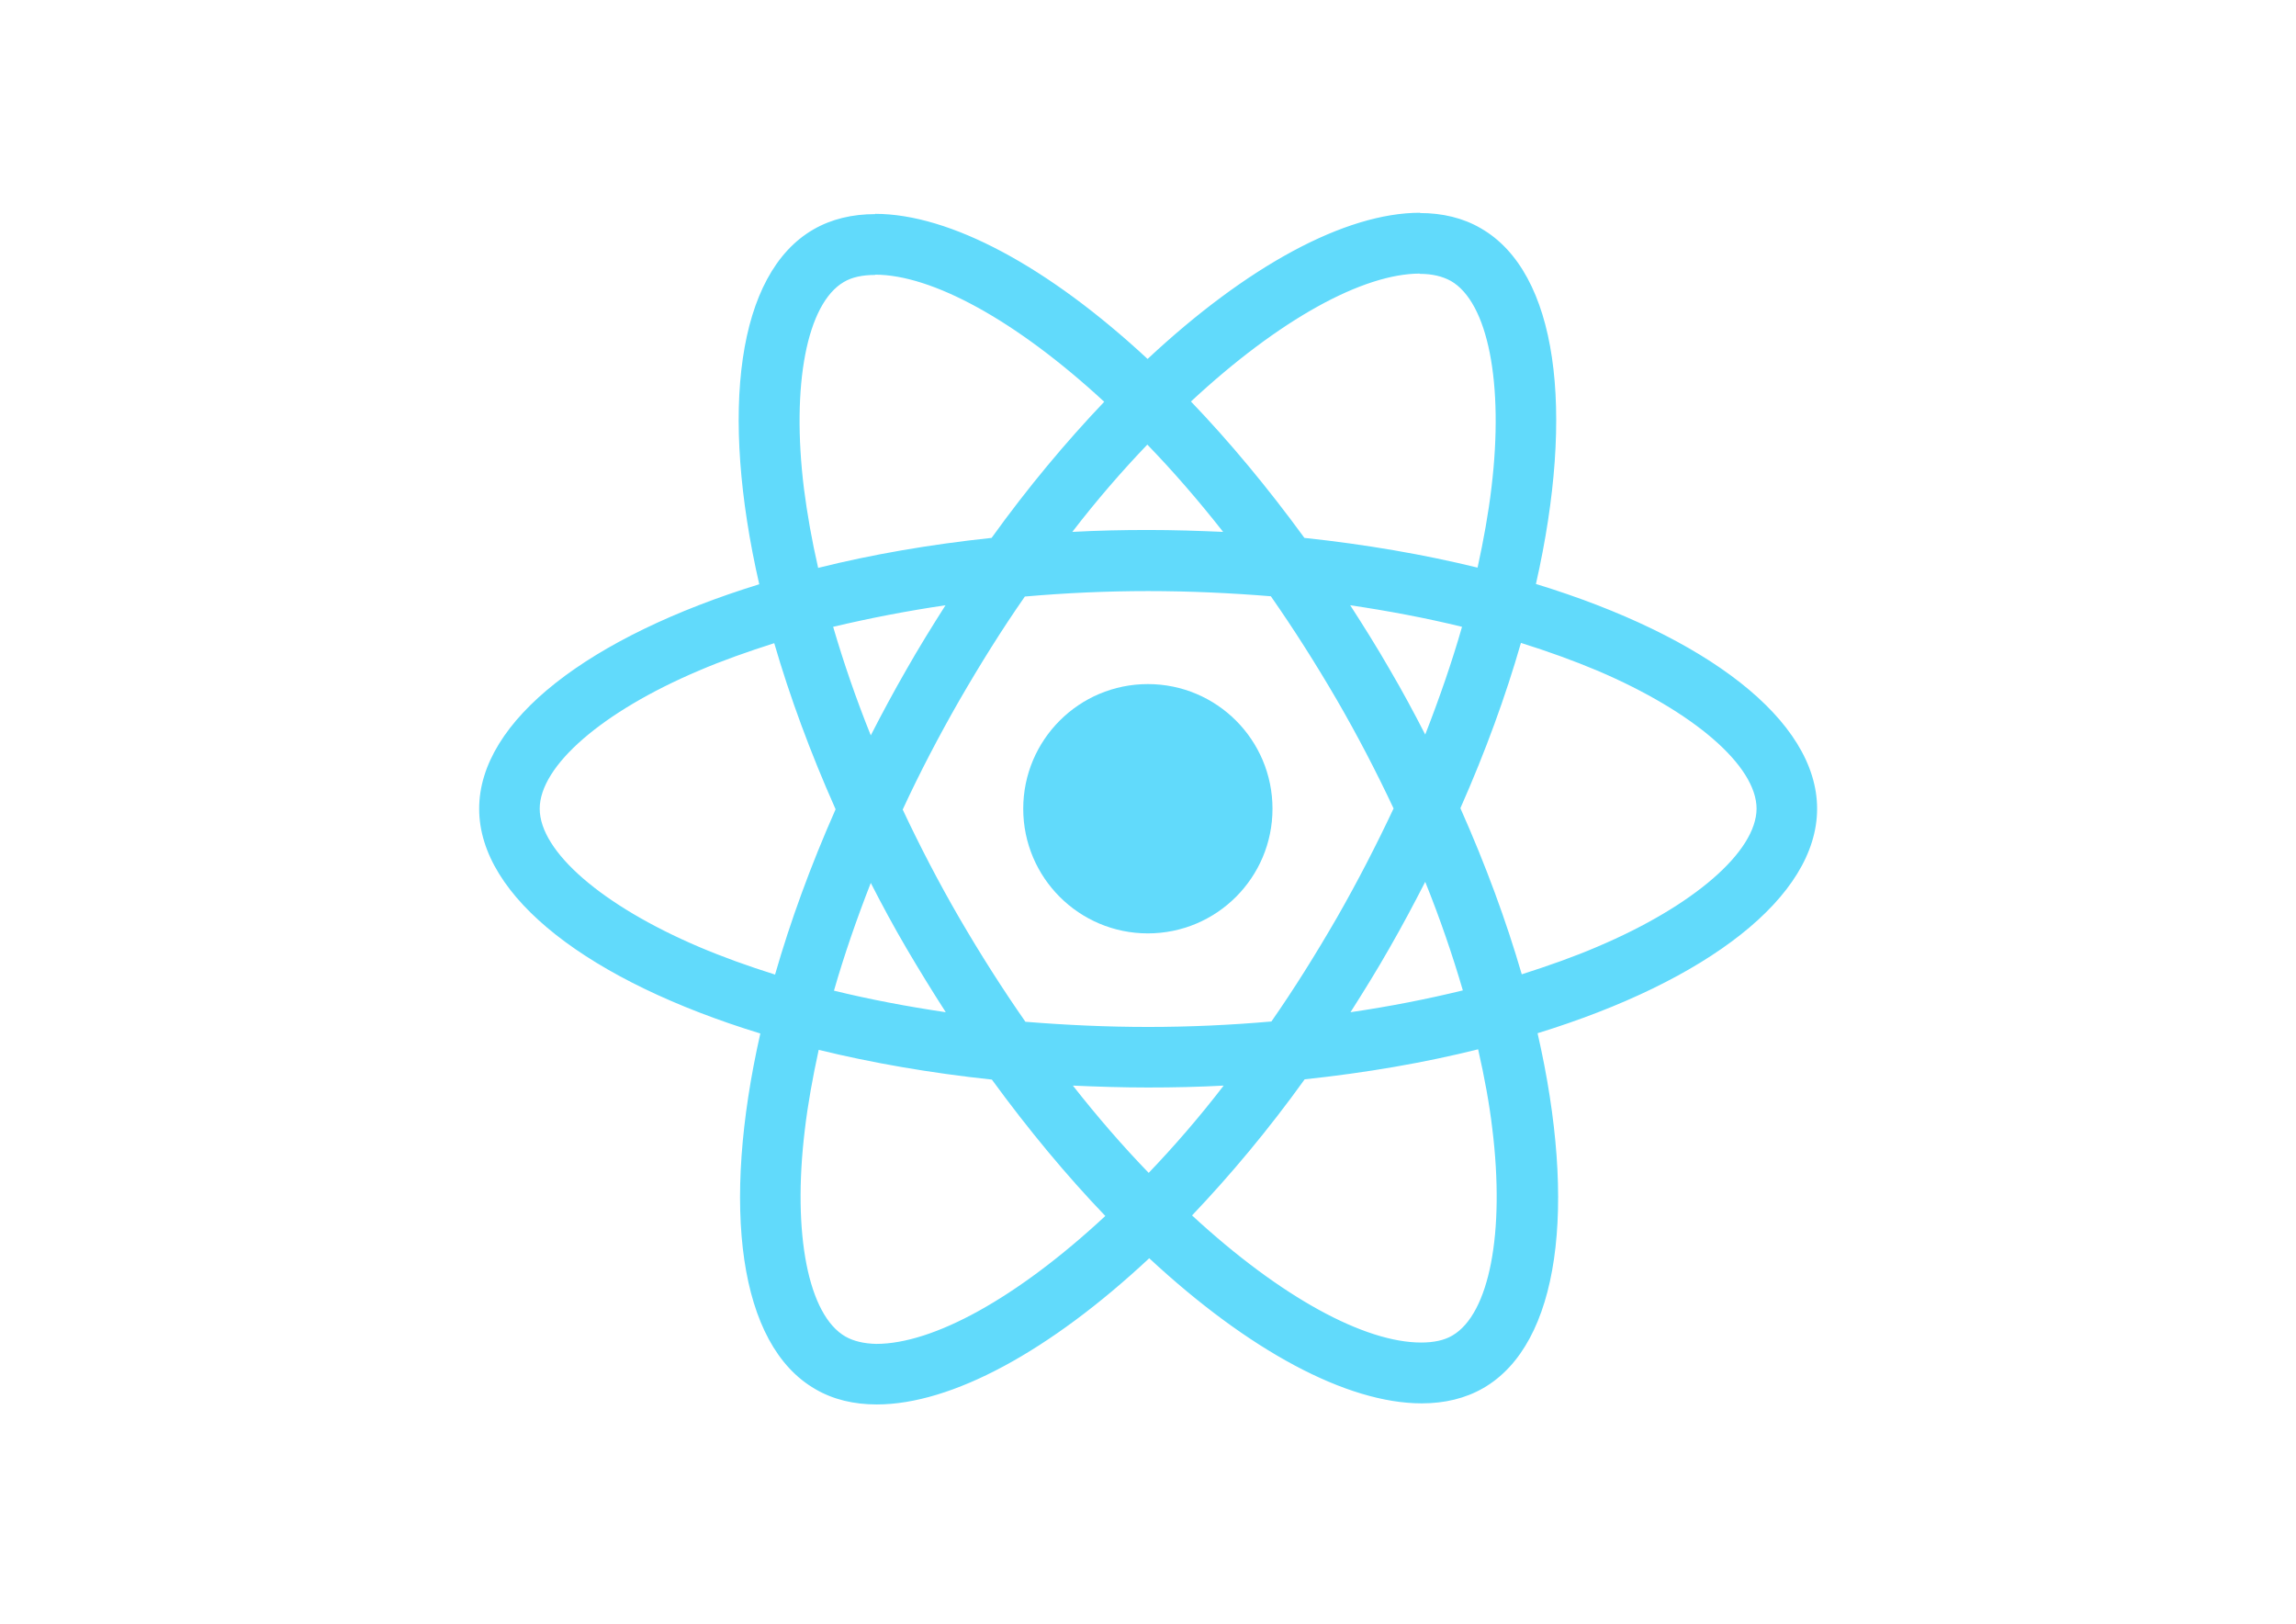
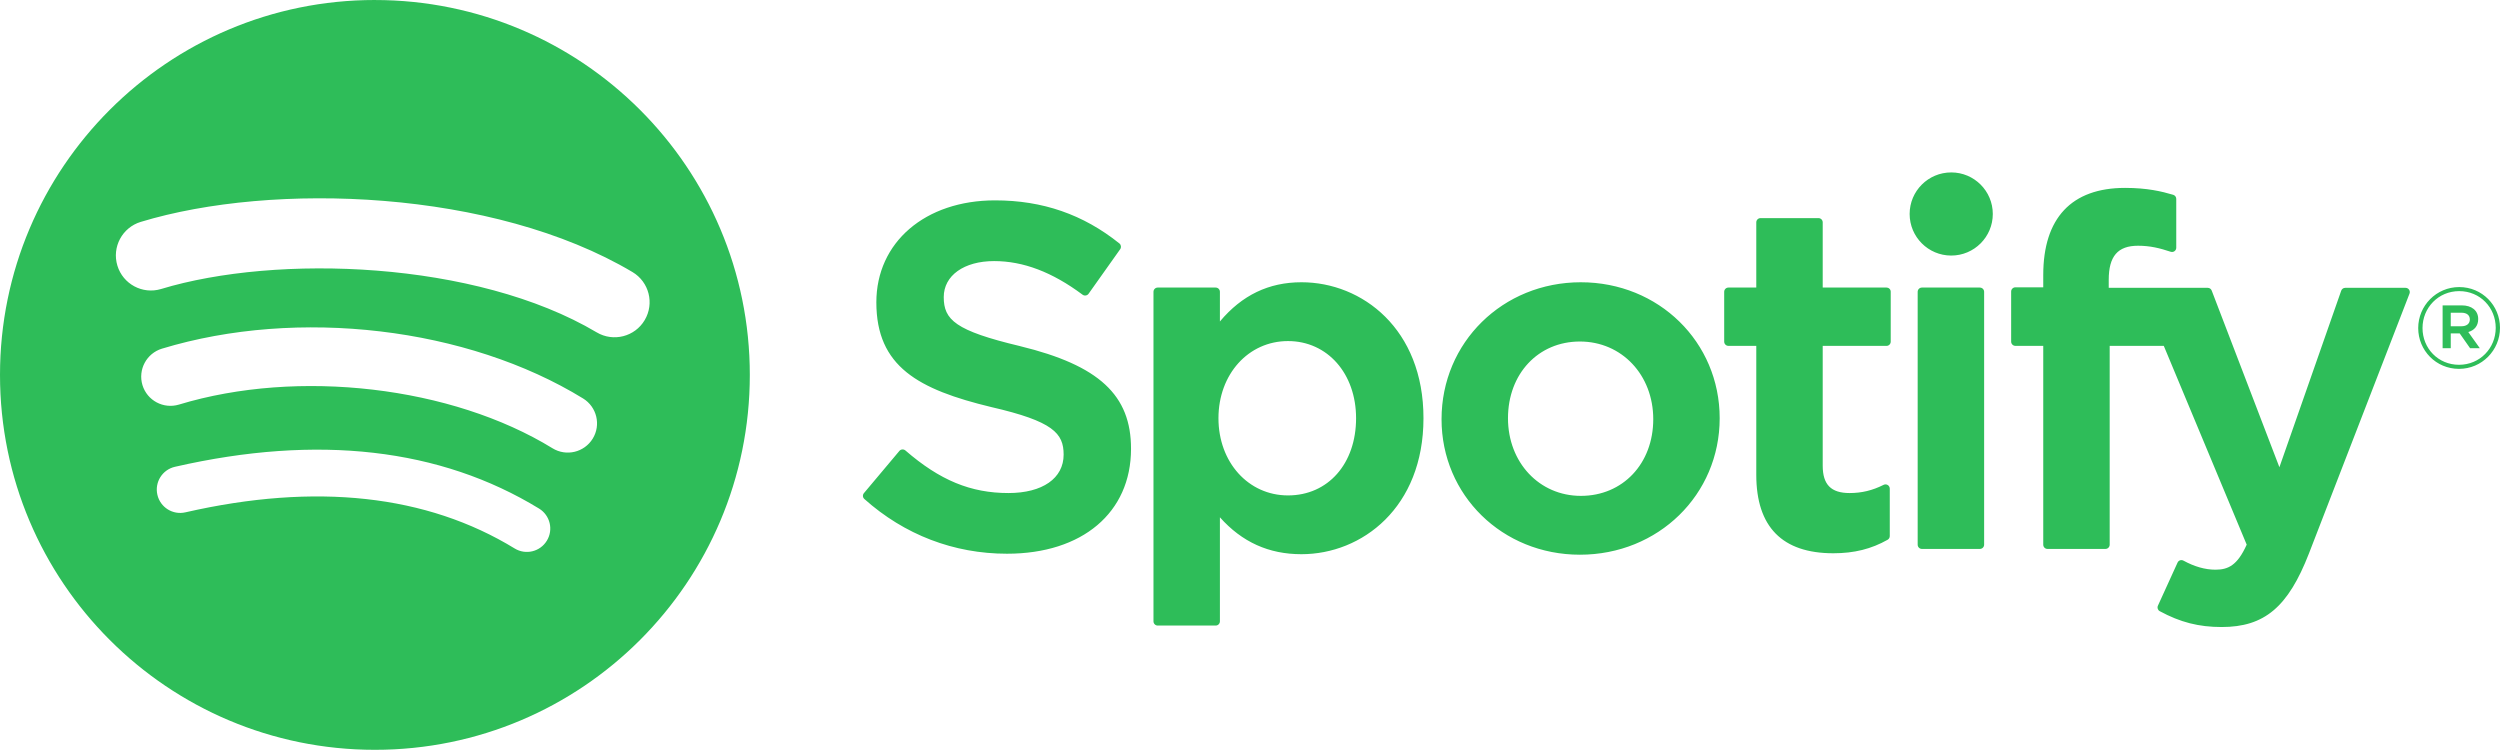
- <svg xmlns="http://www.w3.org/2000/svg" viewBox="0 0 841.9 595.3">
-   <g fill="#61DAFB">
-     <path d="M666.3 296.5c0-32.5-40.7-63.3-103.1-82.4 14.4-63.6 8-114.2-20.2-130.4-6.5-3.8-14.1-5.6-22.4-5.6v22.3c4.6 0 8.3.9 11.4 2.6 13.6 7.8 19.5 37.5 14.9 75.7-1.1 9.4-2.9 19.3-5.1 29.4-19.6-4.8-41-8.5-63.5-10.9-13.5-18.5-27.5-35.3-41.6-50 32.6-30.3 63.2-46.9 84-46.9V78c-27.5 0-63.5 19.6-99.9 53.6-36.4-33.8-72.4-53.2-99.9-53.2v22.3c20.7 0 51.4 16.5 84 46.6-14 14.7-28 31.4-41.3 49.9-22.6 2.4-44 6.1-63.6 11-2.3-10-4-19.7-5.2-29-4.7-38.2 1.1-67.9 14.6-75.8 3-1.8 6.9-2.6 11.5-2.6V78.5c-8.4 0-16 1.8-22.6 5.6-28.1 16.2-34.4 66.7-19.9 130.1-62.2 19.2-102.7 49.9-102.7 82.3 0 32.5 40.7 63.3 103.1 82.4-14.4 63.6-8 114.2 20.2 130.4 6.5 3.8 14.1 5.6 22.5 5.6 27.5 0 63.5-19.6 99.9-53.6 36.4 33.8 72.4 53.2 99.9 53.2 8.4 0 16-1.8 22.6-5.6 28.1-16.2 34.4-66.7 19.9-130.1 62-19.1 102.5-49.9 102.5-82.3zm-130.2-66.7c-3.7 12.9-8.3 26.2-13.5 39.5-4.1-8-8.4-16-13.1-24-4.6-8-9.5-15.8-14.4-23.4 14.2 2.1 27.9 4.7 41 7.9zm-45.8 106.5c-7.8 13.5-15.8 26.3-24.1 38.2-14.9 1.3-30 2-45.2 2-15.1 0-30.2-.7-45-1.9-8.3-11.9-16.4-24.6-24.2-38-7.6-13.1-14.5-26.4-20.8-39.8 6.2-13.4 13.2-26.8 20.7-39.9 7.8-13.5 15.8-26.3 24.1-38.2 14.9-1.3 30-2 45.2-2 15.1 0 30.2.7 45 1.9 8.3 11.9 16.4 24.6 24.2 38 7.6 13.1 14.5 26.4 20.8 39.8-6.3 13.4-13.2 26.8-20.7 39.9zm32.3-13c5.4 13.4 10 26.8 13.8 39.8-13.1 3.2-26.9 5.9-41.2 8 4.9-7.7 9.8-15.6 14.4-23.7 4.6-8 8.9-16.1 13-24.1zM421.2 430c-9.3-9.6-18.6-20.3-27.8-32 9 .4 18.2.7 27.5.7 9.4 0 18.7-.2 27.8-.7-9 11.7-18.3 22.4-27.5 32zm-74.4-58.9c-14.2-2.1-27.9-4.7-41-7.9 3.7-12.9 8.3-26.2 13.5-39.5 4.1 8 8.4 16 13.1 24 4.7 8 9.5 15.8 14.4 23.4zM420.7 163c9.3 9.6 18.6 20.3 27.8 32-9-.4-18.2-.7-27.5-.7-9.4 0-18.7.2-27.8.7 9-11.7 18.3-22.4 27.5-32zm-74 58.9c-4.9 7.7-9.8 15.6-14.4 23.7-4.6 8-8.9 16-13 24-5.4-13.4-10-26.8-13.8-39.8 13.1-3.1 26.9-5.8 41.2-7.9zm-90.5 125.2c-35.4-15.1-58.3-34.9-58.3-50.6 0-15.7 22.9-35.6 58.3-50.6 8.6-3.7 18-7 27.7-10.1 5.7 19.6 13.2 40 22.5 60.9-9.2 20.8-16.6 41.1-22.2 60.6-9.9-3.1-19.3-6.5-28-10.2zM310 490c-13.6-7.8-19.5-37.5-14.9-75.7 1.1-9.4 2.9-19.3 5.1-29.4 19.6 4.8 41 8.5 63.5 10.9 13.5 18.5 27.5 35.3 41.6 50-32.6 30.3-63.2 46.9-84 46.9-4.5-.1-8.3-1-11.3-2.7zm237.2-76.2c4.7 38.2-1.1 67.9-14.6 75.8-3 1.8-6.9 2.6-11.5 2.6-20.7 0-51.4-16.5-84-46.6 14-14.7 28-31.4 41.3-49.9 22.6-2.4 44-6.1 63.6-11 2.3 10.1 4.1 19.8 5.2 29.1zm38.5-66.7c-8.6 3.7-18 7-27.7 10.1-5.7-19.6-13.2-40-22.5-60.9 9.2-20.8 16.6-41.1 22.2-60.6 9.9 3.1 19.3 6.5 28.1 10.2 35.4 15.1 58.3 34.9 58.3 50.6-.1 15.7-23 35.6-58.4 50.6zM320.8 78.4z" />
-     <circle cx="420.9" cy="296.5" r="45.7" />
-     <path d="M520.5 78.1z" />
-   </g>
+ <svg xmlns="http://www.w3.org/2000/svg" width="9772.44" height="2931.018" viewBox="74.428 1369.145 9772.44 2931.018">
+   <path fill="#2EBD59" d="M1539.928 1369.145c-809.356 0-1465.5 656.126-1465.5 1465.482 0 809.443 656.144 1465.535 1465.5 1465.535 809.392 0 1465.5-656.091 1465.5-1465.535 0-809.304-656.074-1465.412-1465.518-1465.412l.018-.07zm672.069 2113.646c-26.32 43.173-82.565 56.7-125.598 30.397-344.137-210.332-777.297-257.845-1287.421-141.312-49.157 11.271-98.157-19.547-109.356-68.688-11.253-49.157 19.424-98.157 68.704-109.356 558.249-127.628 1037.101-72.695 1423.378 163.344 43.05 26.426 56.699 82.601 30.275 125.65l.018-.035zm179.374-398.981c-33.145 53.777-103.46 70.647-157.167 37.624-393.837-242.094-994.384-312.217-1460.32-170.781-60.428 18.252-124.25-15.803-142.59-76.125-18.2-60.428 15.873-124.128 76.195-142.503 532.227-161.489 1193.865-83.265 1646.239 194.723 53.726 33.075 70.7 103.425 37.625 157.079l.018-.017zm15.4-415.52c-472.395-280.542-1251.599-306.337-1702.556-169.47-72.414 21.962-148.994-18.918-170.939-91.333-21.945-72.449 18.9-148.977 91.367-170.992 517.667-157.149 1378.229-126.787 1922.022 196.035 65.135 38.657 86.503 122.779 47.897 187.827-38.5 65.135-122.85 86.607-187.774 47.933h-.017zM4061.569 2722.05c-253.033-60.34-298.078-102.689-298.078-191.678 0-84.069 79.152-140.646 196.857-140.646 114.1 0 227.237 42.962 345.852 131.407 3.588 2.678 8.086 3.744 12.513 3.045 4.428-.665 8.348-3.098 10.938-6.755l123.55-174.16c5.075-7.175 3.692-17.062-3.15-22.54-141.172-113.277-300.142-168.35-485.956-168.35-273.21 0-464.047 163.957-464.047 398.545 0 251.562 164.622 340.637 449.102 409.394 242.13 55.772 282.993 102.498 282.993 186.025 0 92.557-82.636 150.097-215.618 150.097-147.699 0-268.169-49.752-402.937-166.46-3.342-2.888-7.928-4.199-12.162-3.954-4.463.367-8.541 2.432-11.375 5.845l-138.53 164.867c-5.81 6.842-5.075 17.062 1.646 22.978 156.799 139.982 349.648 213.92 557.759 213.92 294.401 0 484.644-160.86 484.644-409.832.525-210.175-125.299-326.55-433.474-401.52l-.527-.228zM5161.617 2472.5c-127.609 0-232.277 50.26-318.587 153.247v-115.92c0-9.152-7.42-16.607-16.555-16.607h-226.572c-9.152 0-16.555 7.455-16.555 16.607V3797.86c0 9.152 7.402 16.607 16.555 16.607h226.572c9.135 0 16.555-7.454 16.555-16.607v-406.577c86.328 96.88 191.013 144.218 318.587 144.218 237.107 0 477.138-182.524 477.138-531.439.35-349.002-239.75-531.579-476.875-531.579l-.263.017zm213.675 531.562c0 177.678-109.445 301.665-266.158 301.665-154.926 0-271.791-129.623-271.791-301.665 0-172.024 116.865-301.664 271.791-301.664 154.176-.018 266.176 126.822 266.176 301.646l-.018.018zM6253.966 2472.5c-305.357 0-544.582 235.13-544.582 535.359 0 296.957 237.58 529.619 540.837 529.619 306.442 0 546.401-234.342 546.401-533.417 0-298.042-238.35-531.526-542.674-531.526l.018-.035zm0 834.994c-162.418 0-284.865-130.498-284.865-303.52 0-173.758 118.213-299.845 281.119-299.845 163.468 0 286.737 130.497 286.737 303.642 0 173.723-118.999 299.723-282.975 299.723h-.016zM7448.688 2493.221h-249.322v-254.905c0-9.135-7.385-16.59-16.537-16.59h-226.537c-9.17 0-16.607 7.455-16.607 16.59v254.905h-108.938c-9.117 0-16.503 7.454-16.503 16.607v194.722c0 9.135 7.386 16.607 16.503 16.607h108.938v503.842c0 203.612 101.342 306.845 301.209 306.845 81.271 0 148.697-16.783 212.24-52.815 5.162-2.888 8.364-8.452 8.364-14.367v-185.43c0-5.723-2.976-11.13-7.875-14.122-4.935-3.098-11.077-3.255-16.135-.753-43.646 21.963-85.837 32.095-133 32.095-72.694 0-105.122-33.005-105.122-106.977v-468.229h249.322c9.152 0 16.52-7.455 16.52-16.607v-194.705c.35-9.152-7-16.607-16.274-16.607l-.246-.106zM8317.388 2494.218v-31.308c0-92.103 35.314-133.175 114.52-133.175 47.232 0 85.173 9.38 127.662 23.555 5.233 1.646 10.692.823 14.945-2.31 4.375-3.133 6.843-8.155 6.843-13.475V2146.58c0-7.298-4.69-13.755-11.726-15.908-44.888-13.353-102.322-27.055-188.316-27.055-209.266 0-319.883 117.845-319.883 340.672v47.95h-108.85c-9.135 0-16.625 7.455-16.625 16.59v195.72c0 9.135 7.49 16.607 16.625 16.607h108.85v777.156c0 9.152 7.385 16.607 16.521 16.607h226.572c9.152 0 16.607-7.455 16.607-16.607V2721.21h211.54l324.047 776.964c-36.785 81.637-72.959 97.877-122.342 97.877-39.918 0-81.953-11.918-124.934-35.438-4.042-2.223-8.837-2.59-13.194-1.242-4.323 1.522-7.962 4.742-9.8 8.942l-76.79 168.472c-3.658 7.963-.525 17.309 7.14 21.438 80.167 43.417 152.531 61.949 241.973 61.949 167.299 0 259.77-77.927 341.285-287.577l393.066-1015.698c1.977-5.11 1.383-10.885-1.75-15.417-3.113-4.498-8.137-7.21-13.633-7.21h-235.865c-7.068 0-13.389 4.497-15.697 11.13l-241.621 690.164-264.652-690.619c-2.414-6.423-8.609-10.676-15.469-10.676h-387.101l.052-.051zM7813.738 2493.221h-226.572c-9.153 0-16.607 7.454-16.607 16.607v988.485c0 9.152 7.454 16.607 16.607 16.607h226.572c9.135 0 16.607-7.455 16.607-16.607v-988.416a16.57 16.57 0 0 0-16.626-16.607l.019-.069zM7701.738 2043.139c-89.757 0-162.592 72.659-162.592 162.417 0 89.81 72.853 162.558 162.593 162.558 89.723 0 162.486-72.748 162.486-162.558 0-89.74-72.799-162.417-162.398-162.417h-.089zM9686.585 2811.037c-89.67 0-159.441-72.013-159.441-159.46s70.682-160.282 160.281-160.282c89.672 0 159.443 71.995 159.443 159.372 0 87.448-70.701 160.37-160.299 160.37h.016zm.875-303.887c-81.672 0-143.465 64.925-143.465 144.427 0 79.468 61.355 143.518 142.643 143.518 81.654 0 143.518-64.872 143.518-144.428 0-79.467-61.426-143.517-142.625-143.517h-.071zm35.352 159.914l45.098 63.141h-38.027l-40.602-57.925h-34.91v57.925h-31.832v-167.37h74.637c38.885 0 64.453 19.897 64.453 53.393.174 27.44-15.75 44.205-38.676 50.837h-.141zm-26.95-75.511h-41.512v52.938h41.512c20.719 0 33.09-10.133 33.09-26.495 0-17.22-12.424-26.442-33.074-26.442h-.016z" />
</svg>
